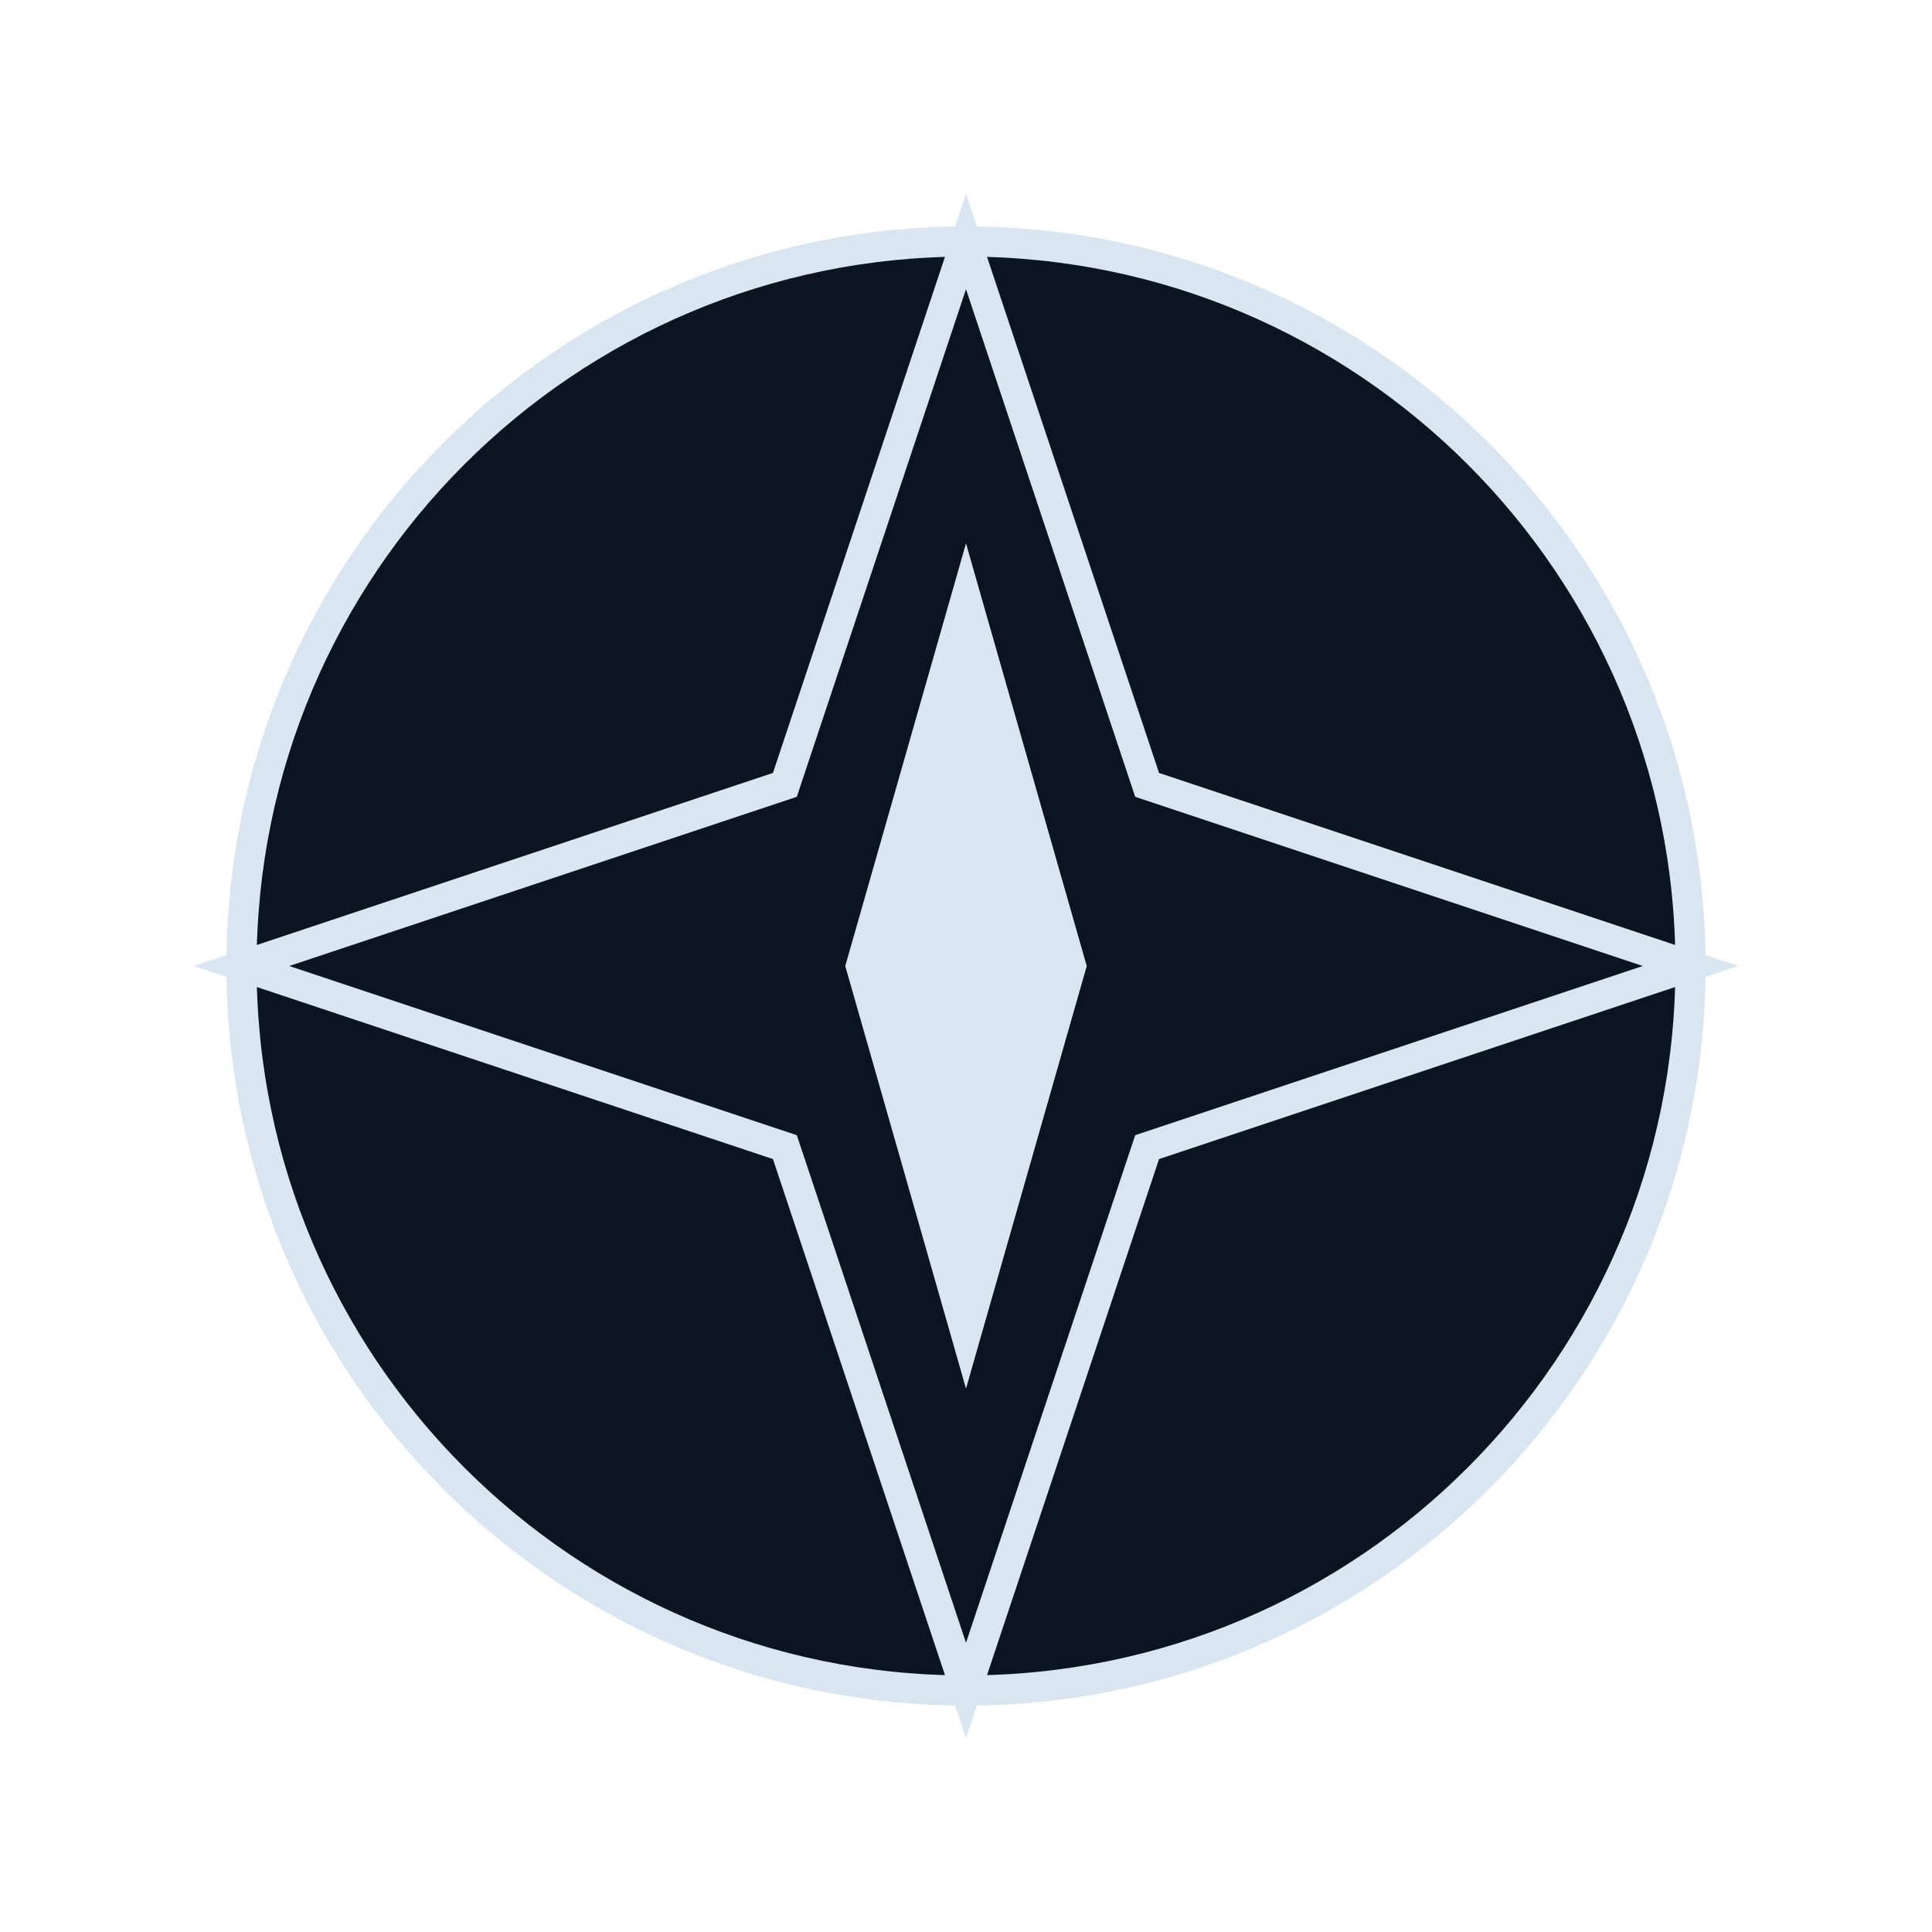
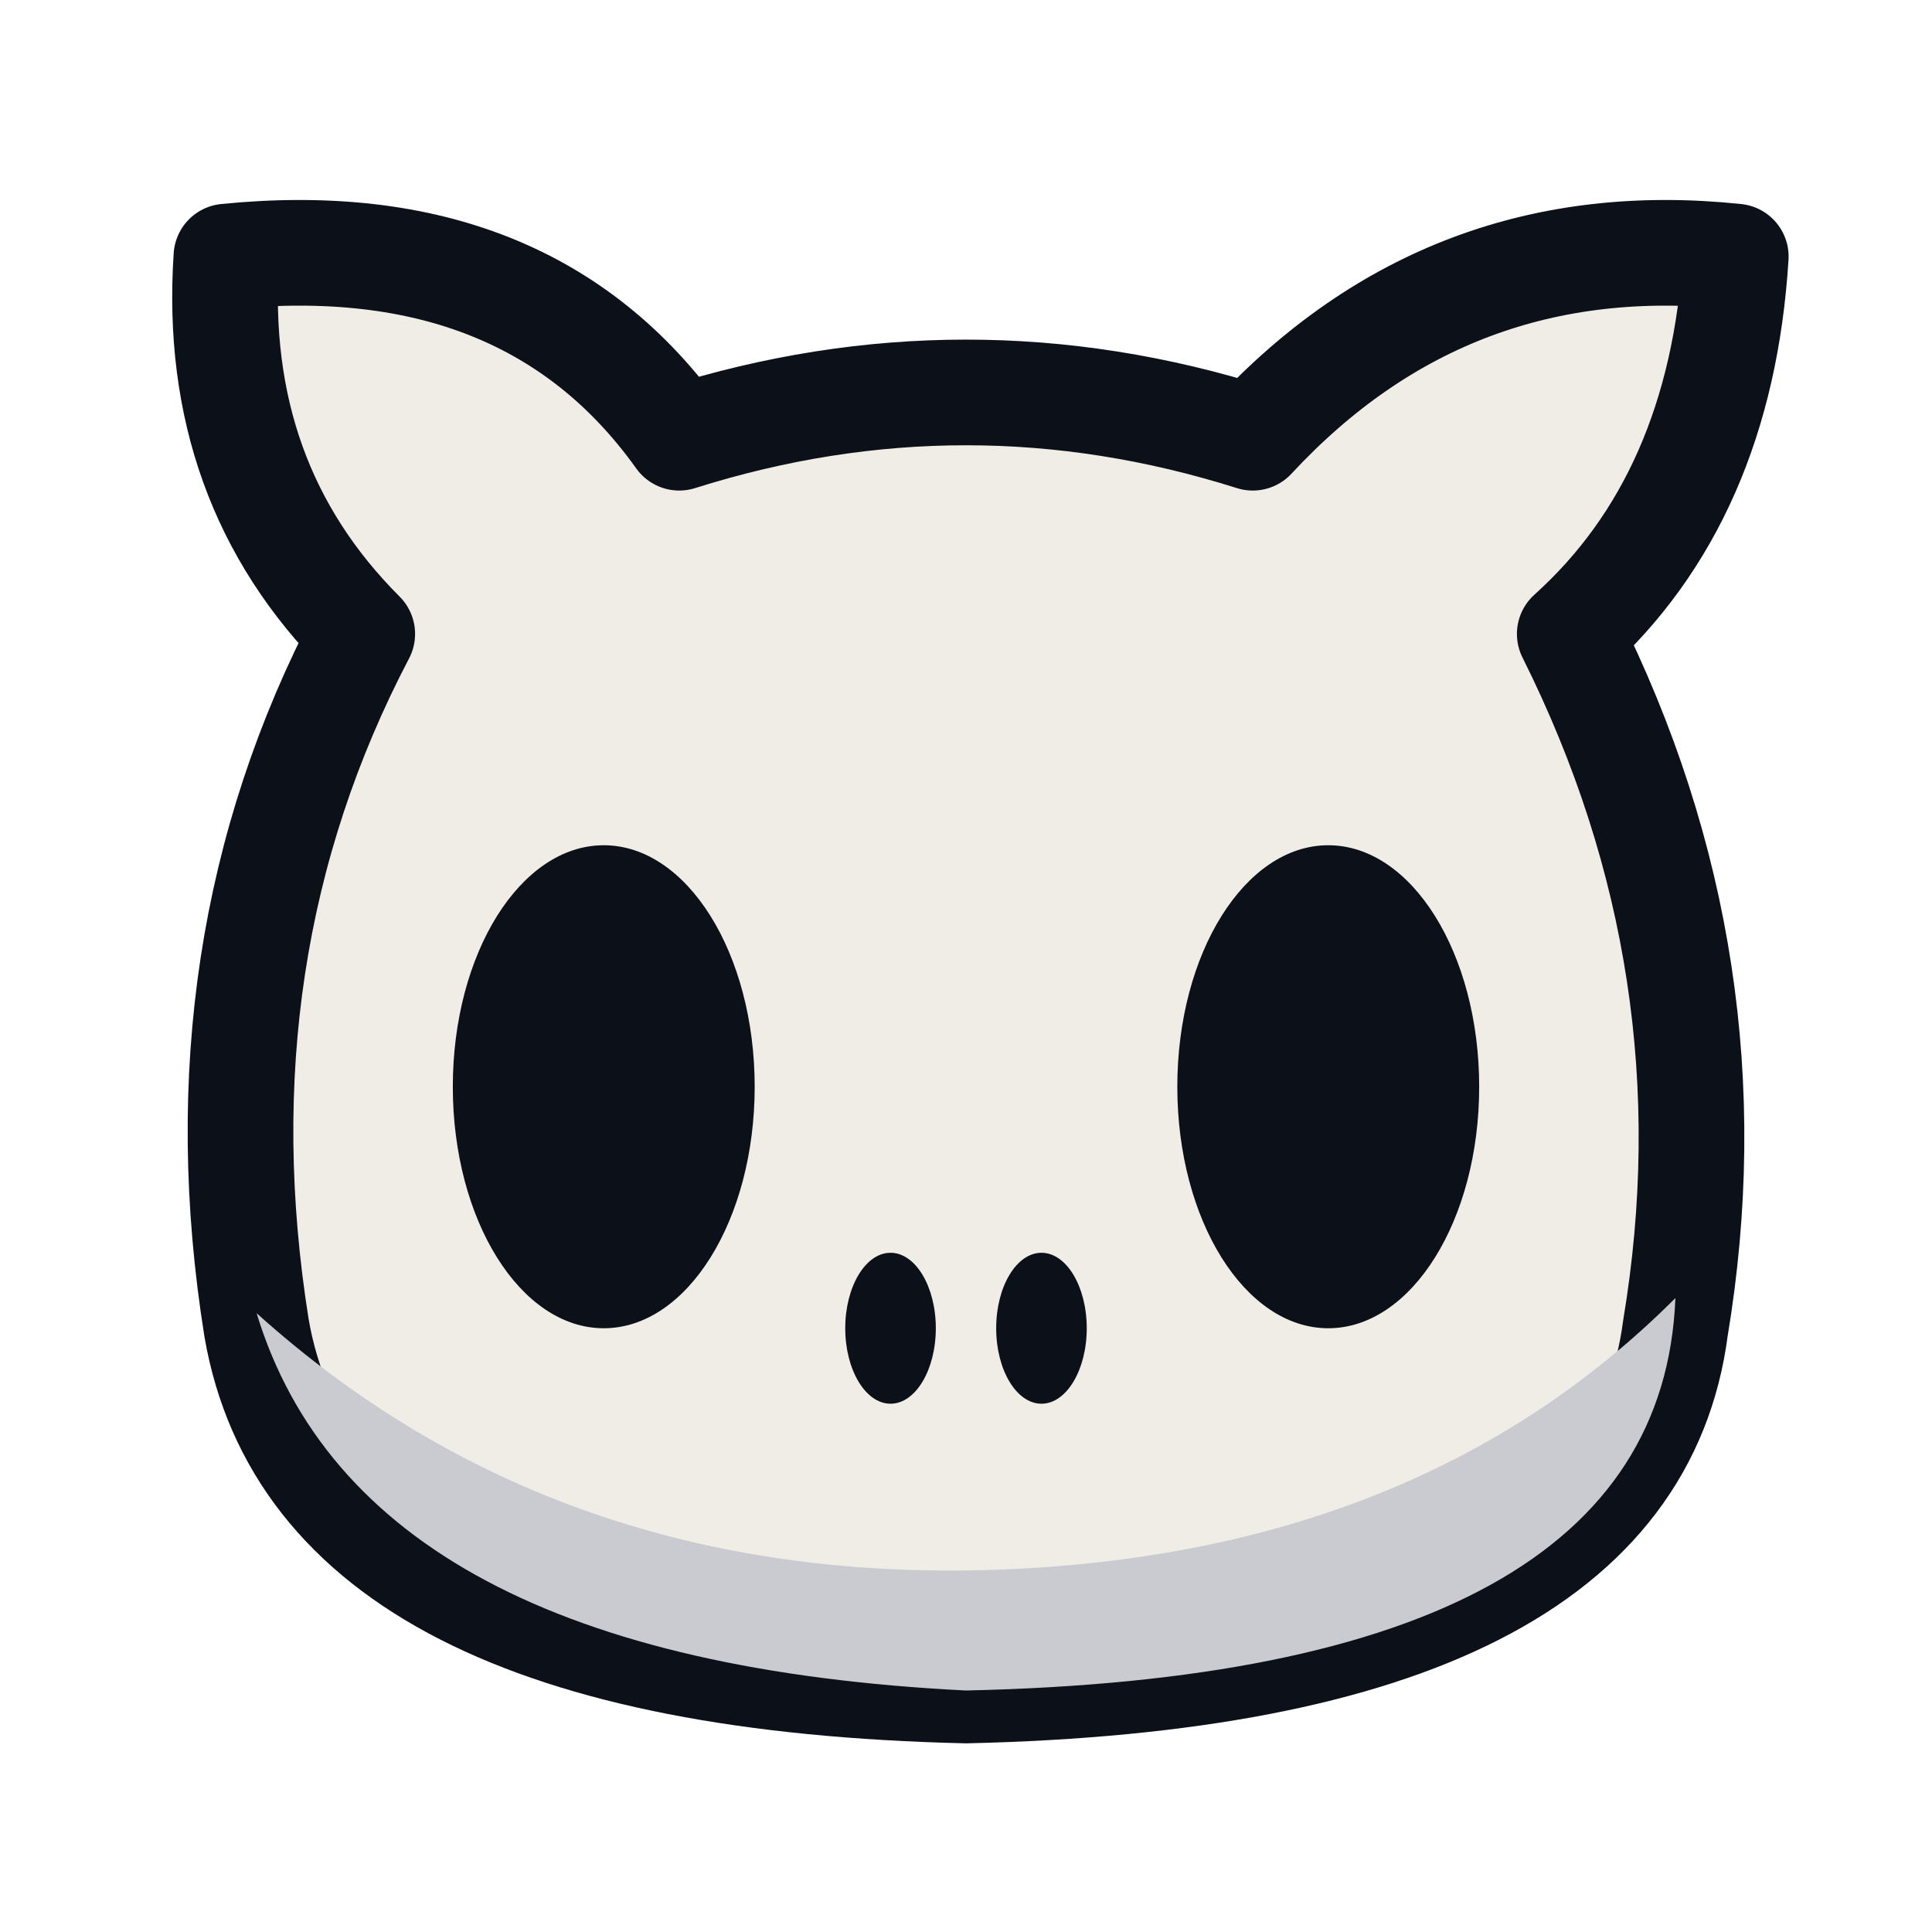
- <svg xmlns="http://www.w3.org/2000/svg" viewBox="0 0 64 64">
-   <circle cx="32" cy="32" r="24" fill="#0b1420" stroke="#d9e6f2" />
-   <path d="m32 8 6 18 18 6-18 6-6 18-6-18-18-6 18-6Z" fill="none" stroke="#d9e6f2" />
-   <path d="m32 18 4 14-4 14-4-14Z" fill="#d9e6f2" />
+ <svg xmlns="http://www.w3.org/2000/svg" width="128" height="128" viewBox="0 0 128 128">
+   <path d="M24 42Q14 32 15 17Q35 15 45 29Q64 23 83 29Q96 15 115 17Q114 33 104 42Q115 64 111 88Q108 111 64 112Q21 111 17 88Q13 63 24 42Z" fill="#efede5" stroke="#0b1019" stroke-width="7" stroke-linejoin="round" />
+   <path d="M17 87Q37 105 66 104Q94 103 111 86Q110 111 64 112Q24 110 17 87Z" fill="#cacbd0" />
+   <ellipse cx="40" cy="72" rx="10" ry="16" fill="#0b1019" />
+   <ellipse cx="88" cy="72" rx="10" ry="16" fill="#0b1019" />
+   <ellipse cx="59" cy="88" rx="3" ry="5" fill="#0b1019" />
+   <ellipse cx="69" cy="88" rx="3" ry="5" fill="#0b1019" />
</svg>
